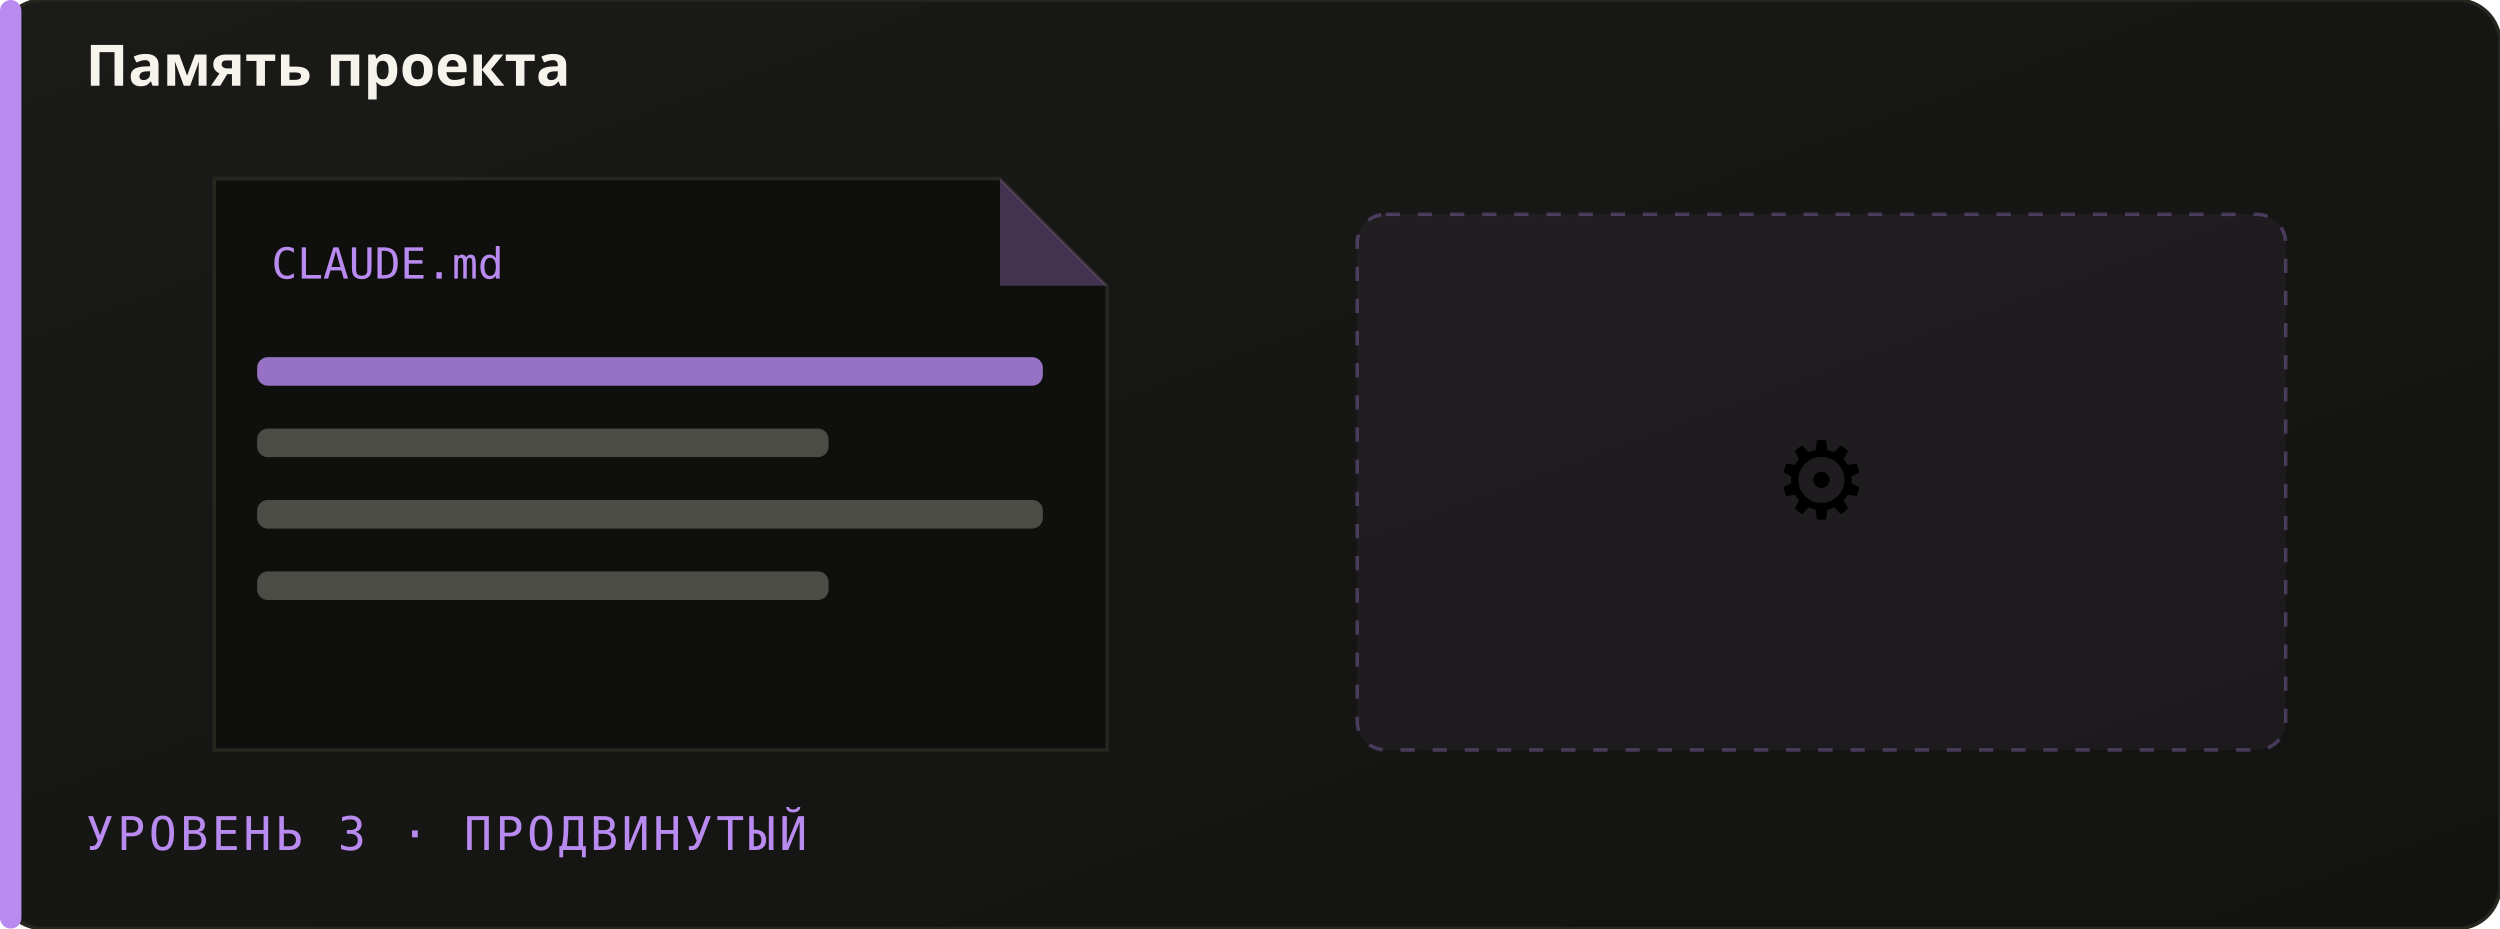
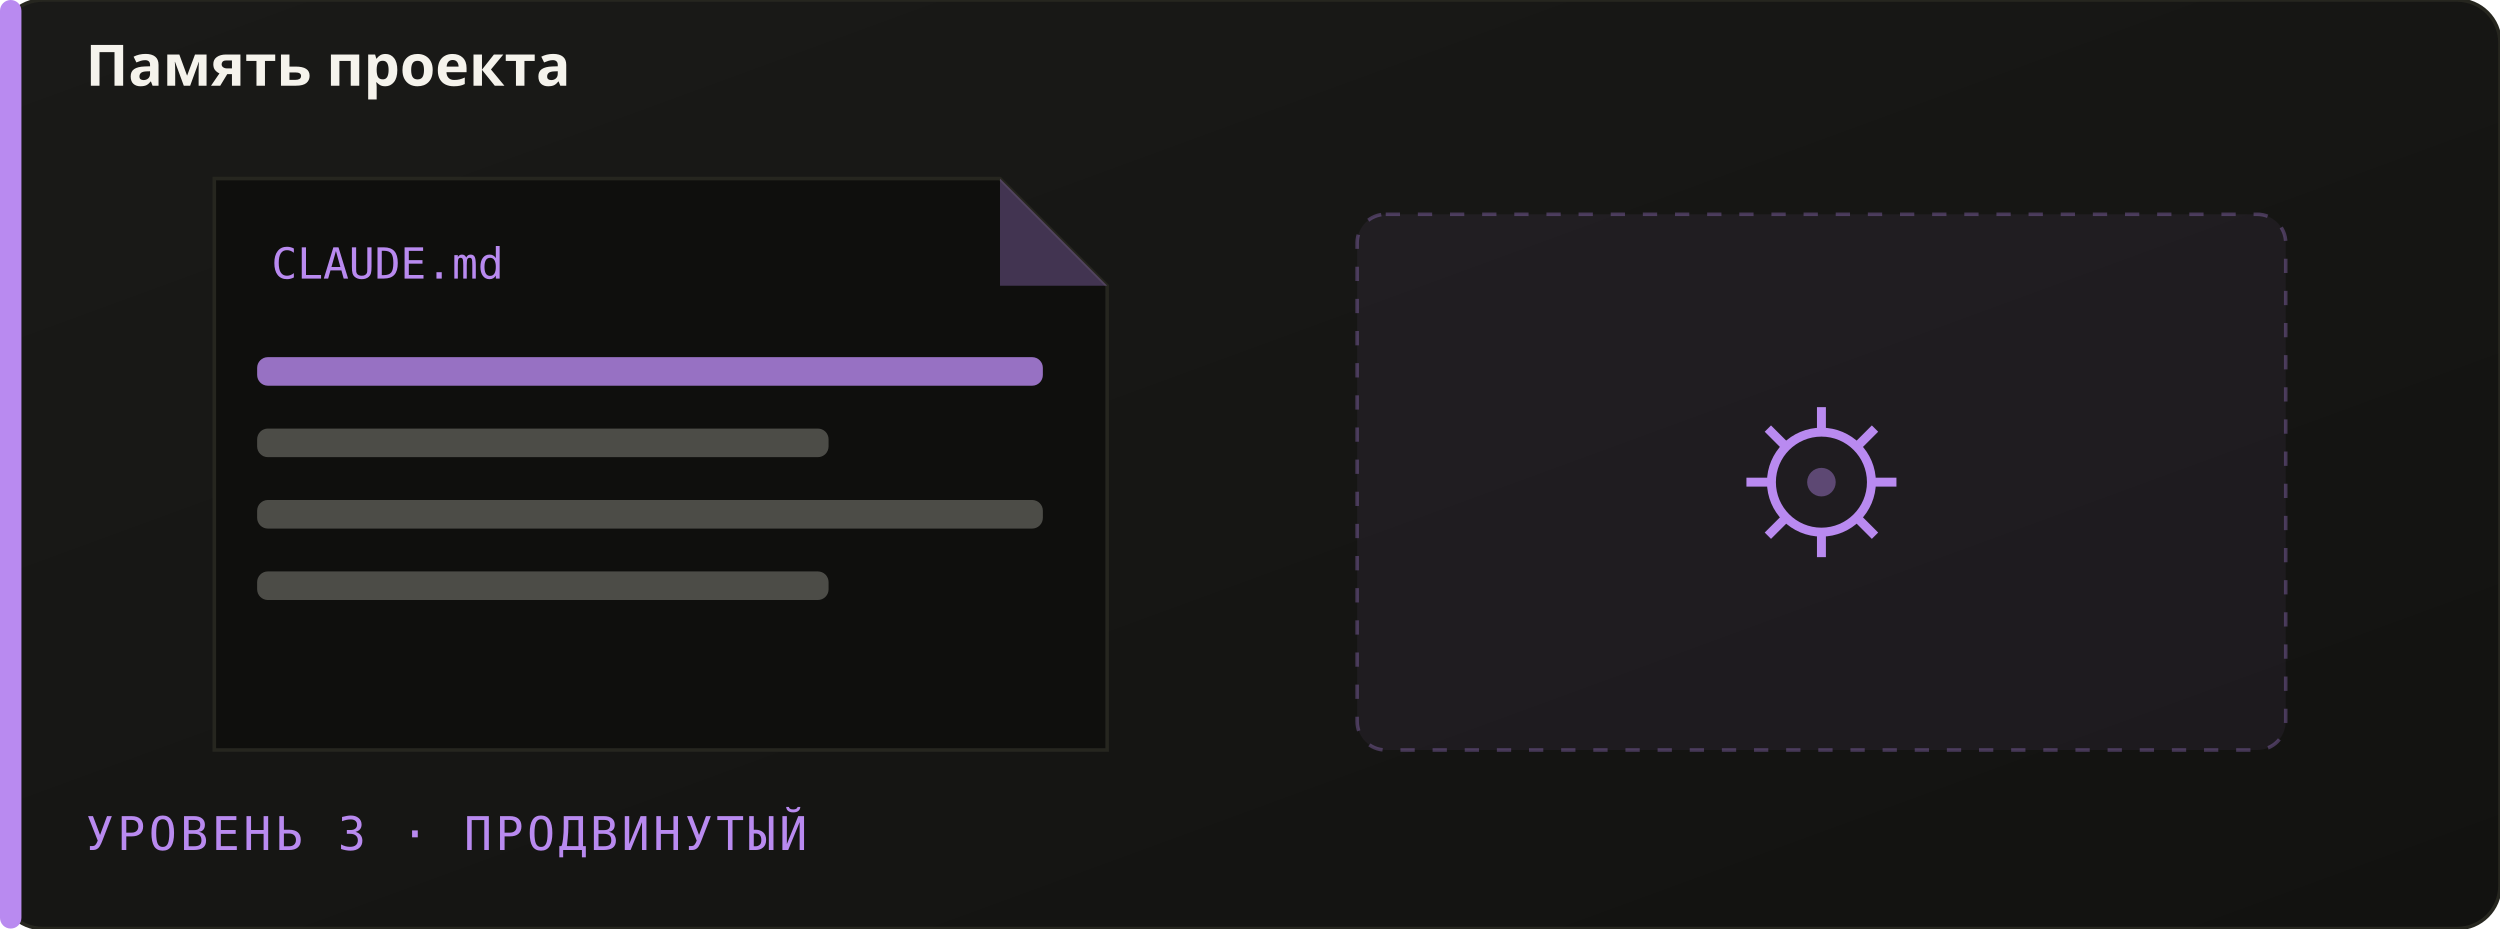
<svg xmlns="http://www.w3.org/2000/svg" viewBox="0 0 700 260">
  <defs>
    <linearGradient id="bg" x1="0" y1="0" x2="1" y2="1">
      <stop offset="0%" stop-color="#1a1a18" />
      <stop offset="100%" stop-color="#121210" />
    </linearGradient>
  </defs>
  <rect width="700" height="260" rx="12" fill="url(#bg)" stroke="#26261f" />
  <rect x="0" y="0" width="6" height="260" rx="3" fill="#b98af0" />
  <path d="M60 50 H280 L310 80 V210 H60 Z" fill="#0f0f0d" stroke="#26261f" />
  <path d="M280 50 L310 80 H280 Z" fill="#b98af0" fill-opacity="0.3" />
  <text x="76" y="78" font-family="monospace" font-size="12" fill="#b98af0">CLAUDE.md</text>
  <rect x="72" y="100" width="220" height="8" rx="3" fill="#b98af0" fill-opacity="0.8" />
  <rect x="72" y="120" width="160" height="8" rx="3" fill="#8a8a82" fill-opacity="0.5" />
  <rect x="72" y="140" width="220" height="8" rx="3" fill="#8a8a82" fill-opacity="0.5" />
  <rect x="72" y="160" width="160" height="8" rx="3" fill="#8a8a82" fill-opacity="0.5" />
  <rect x="380" y="60" width="260" height="150" rx="8" fill="#b98af0" fill-opacity="0.06" stroke="#b98af0" stroke-opacity="0.3" stroke-dasharray="4 5" />
-   <text x="510" y="145" font-size="30" text-anchor="middle">⚙️</text>
+   <g transform="translate(510,135)" stroke="#b98af0" stroke-width="2.5" fill="none">
+     <circle r="14" />
+     <circle r="4" fill="#b98af0" fill-opacity="0.4" stroke="none" />
+     <line x1="0" y1="-14" x2="0" y2="-21" />
+     <line x1="0" y1="14" x2="0" y2="21" />
+     <line x1="-14" y1="0" x2="-21" y2="0" />
+     <line x1="14" y1="0" x2="21" y2="0" />
+     <line x1="-10" y1="-10" x2="-15" y2="-15" />
+     <line x1="10" y1="-10" x2="15" y2="-15" />
+     <line x1="-10" y1="10" x2="-15" y2="15" />
+     <line x1="10" y1="10" x2="15" y2="15" />
+   </g>
  <text x="24" y="238" font-family="monospace" font-size="13" fill="#b98af0" letter-spacing="1">УРОВЕНЬ 3 · ПРОДВИНУТЫЙ</text>
  <text x="24" y="24" font-family="sans-serif" font-size="16" fill="#F5F3EC" font-weight="600">Память проекта</text>
</svg>
